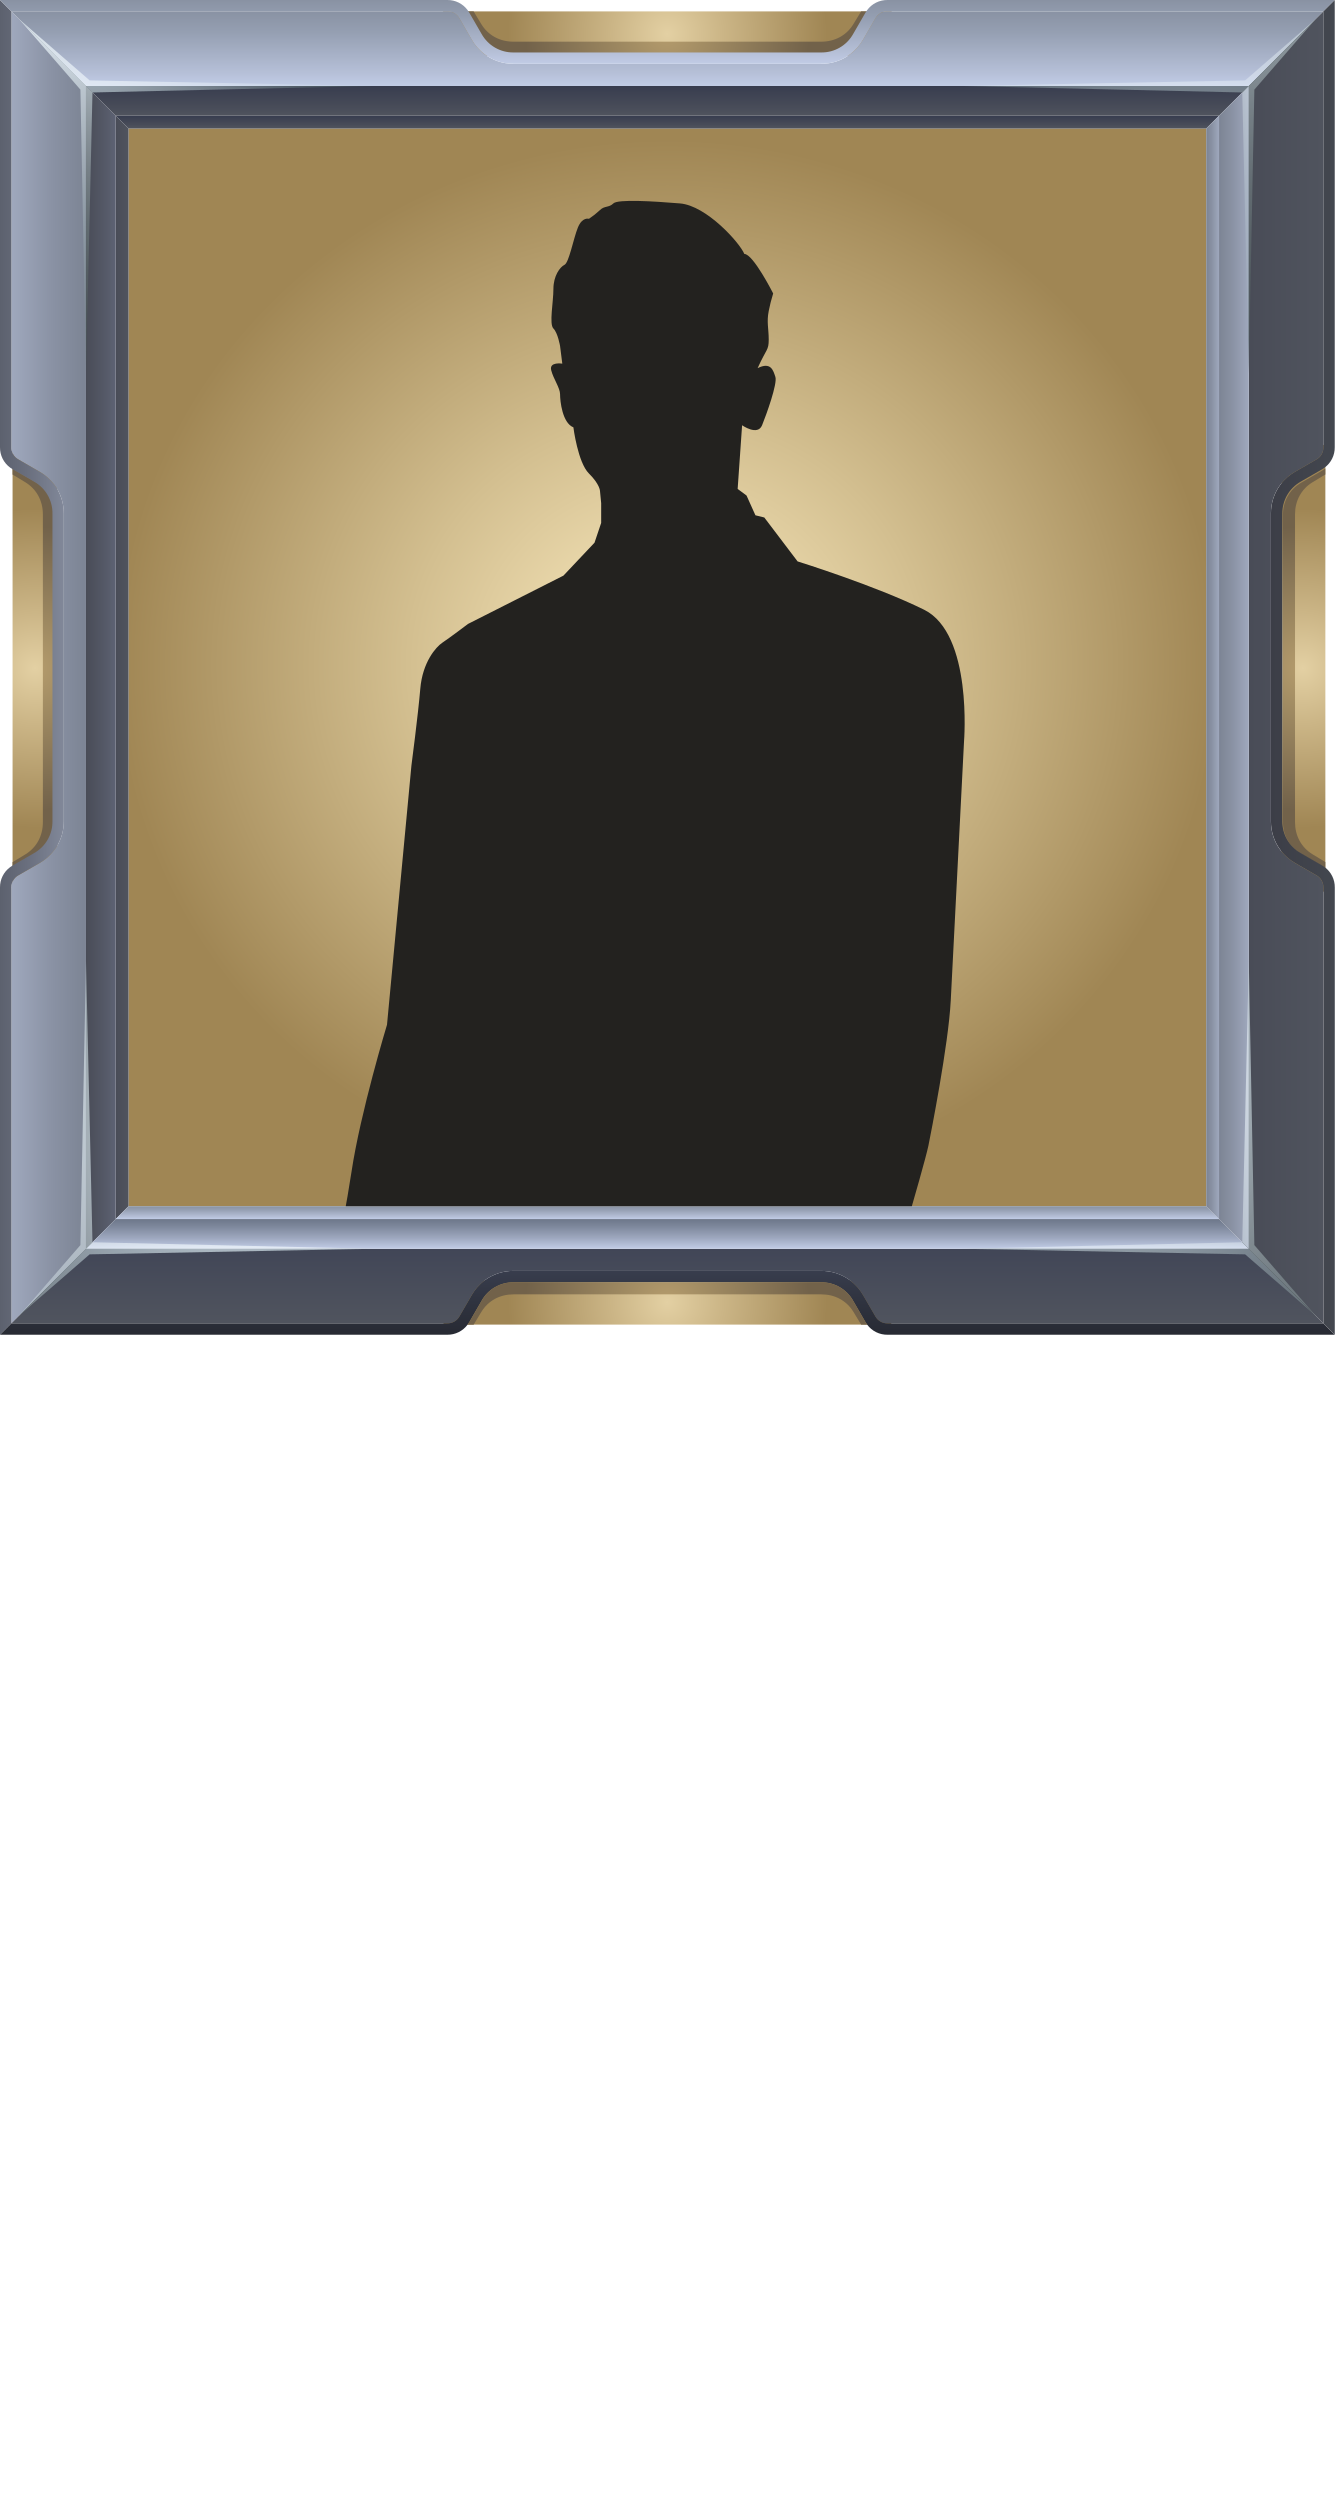
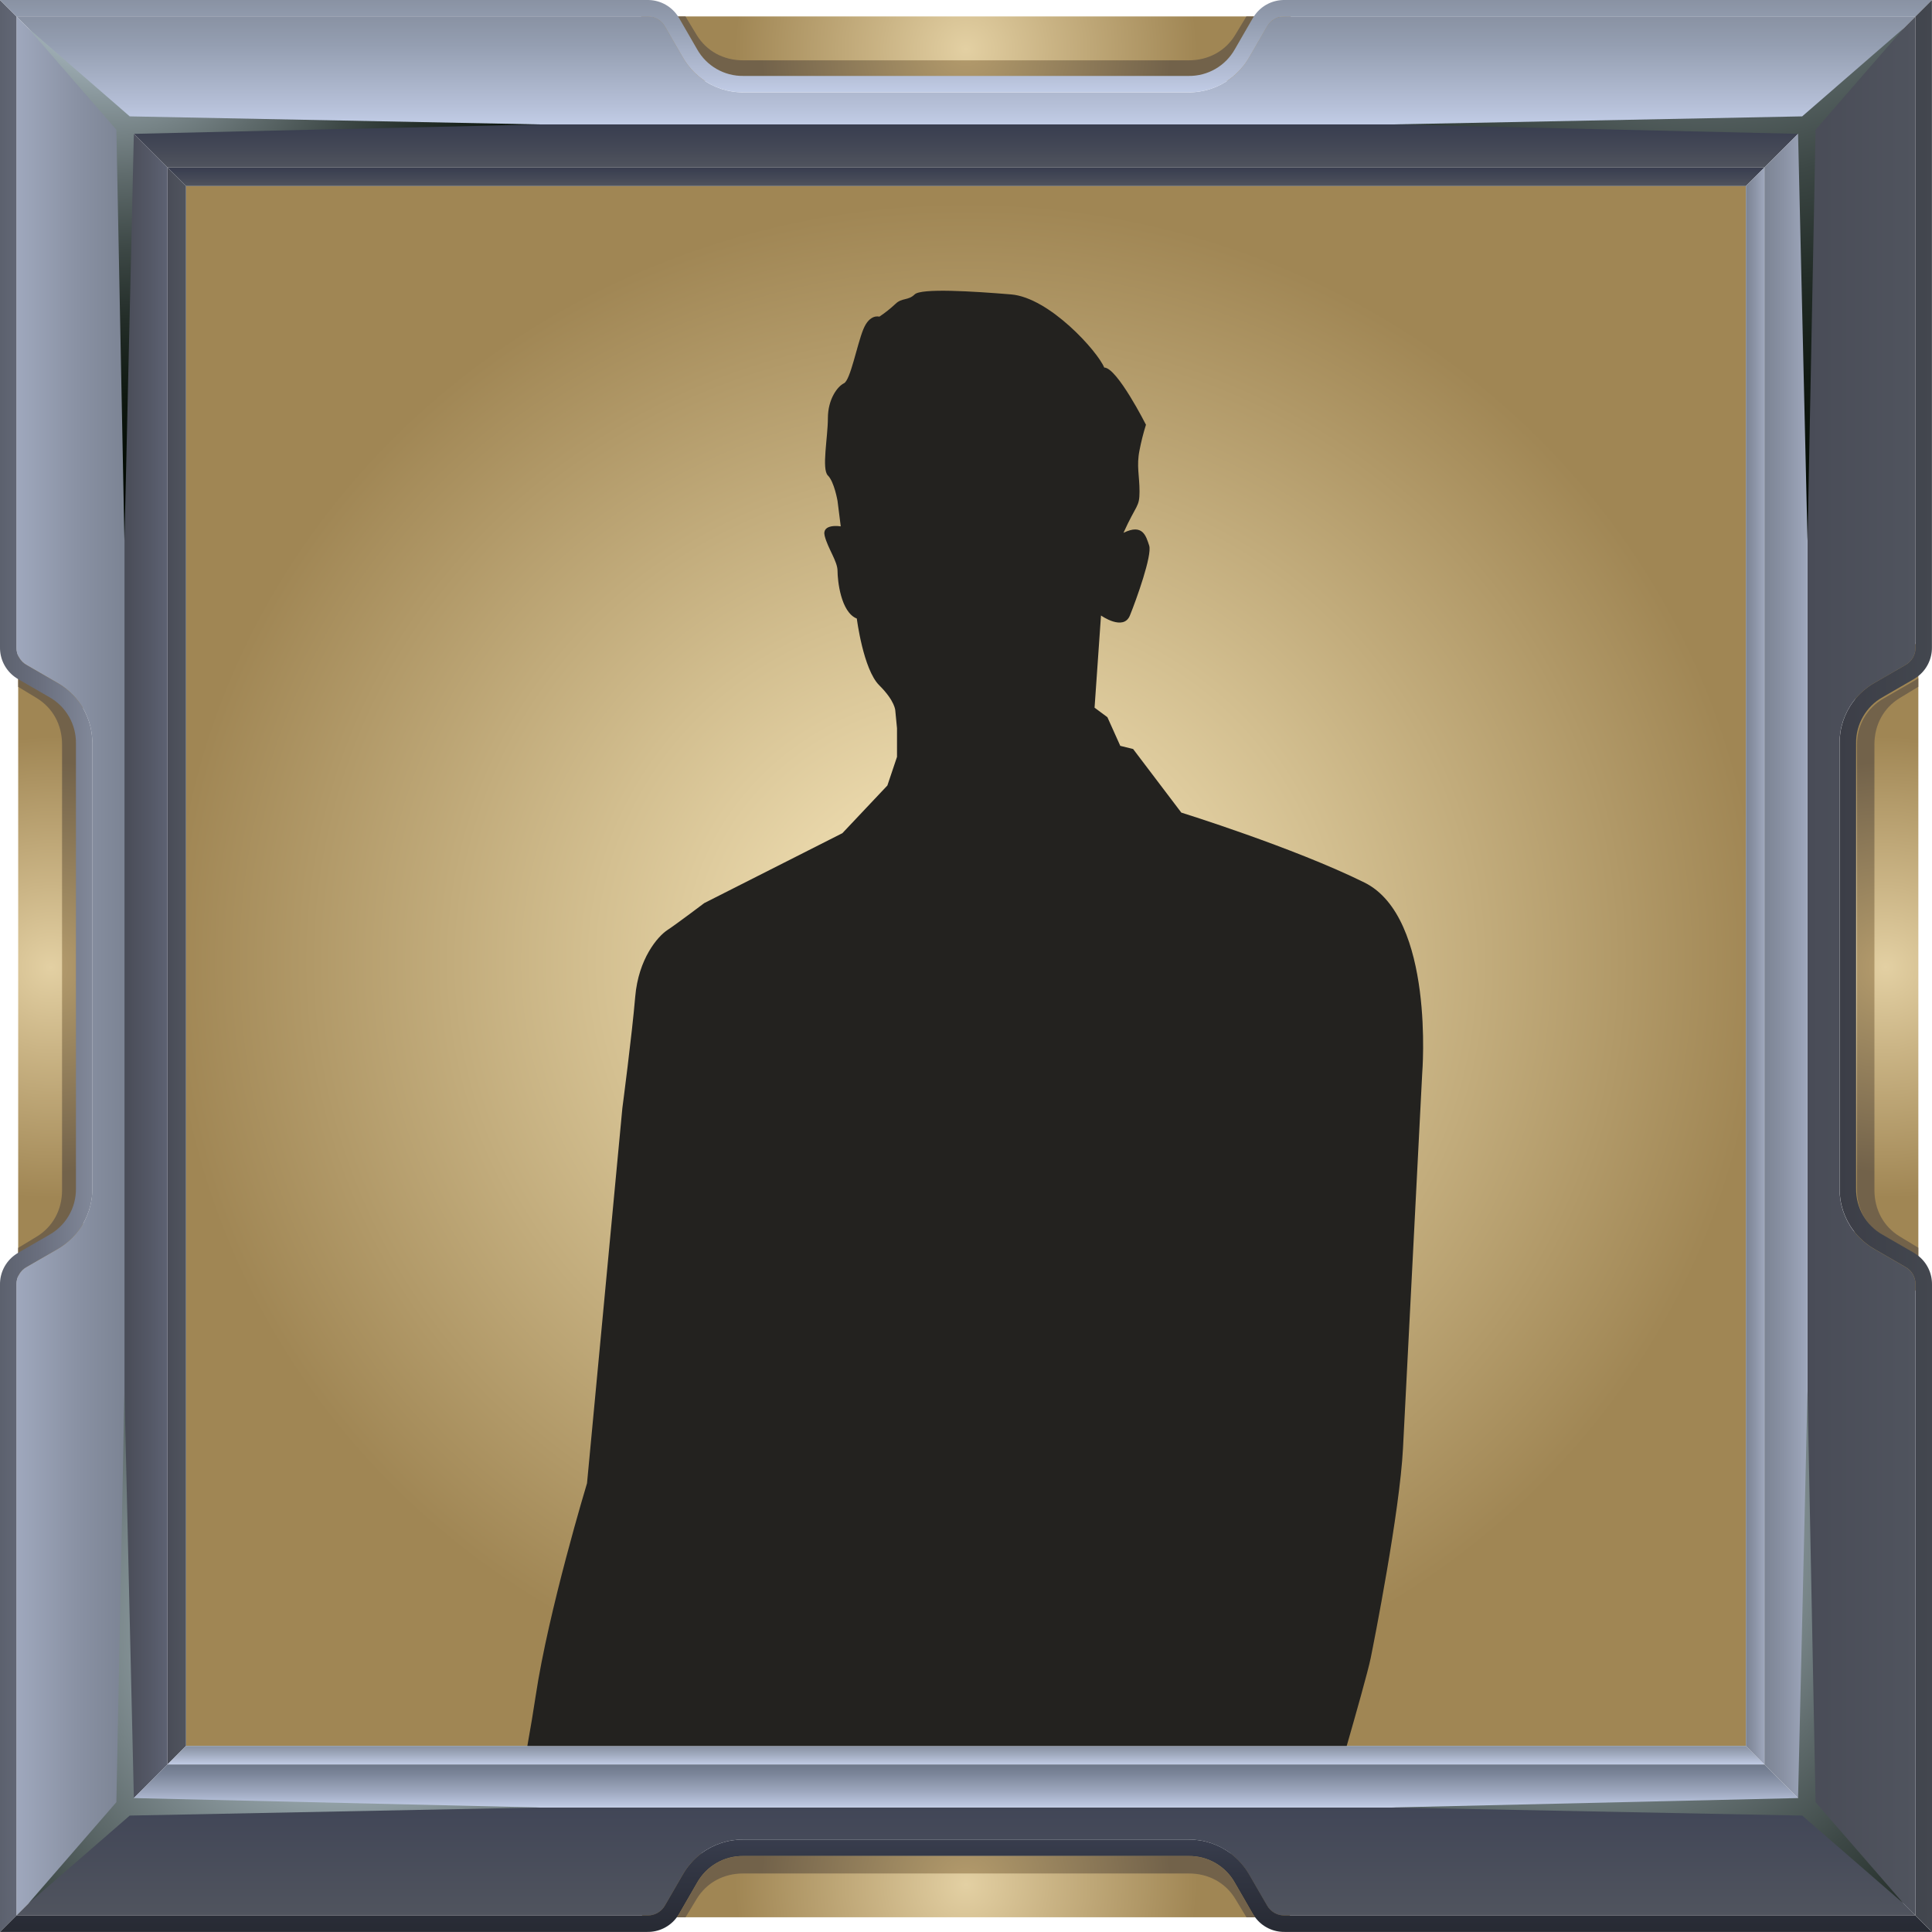
- <svg xmlns="http://www.w3.org/2000/svg" xmlns:xlink="http://www.w3.org/1999/xlink" viewBox="0 0 1033.26 1935.32">
+ <svg xmlns="http://www.w3.org/2000/svg" xmlns:xlink="http://www.w3.org/1999/xlink" id="_Слой_2" data-name="Слой 2" viewBox="0 0 1033.3 1033.26">
  <defs>
-     <style>.cls-1{fill:none;}.cls-2{isolation:isolate;}.cls-10,.cls-11,.cls-12,.cls-13,.cls-14,.cls-15,.cls-16,.cls-17,.cls-18,.cls-19,.cls-20,.cls-21,.cls-22,.cls-23,.cls-24,.cls-25,.cls-26,.cls-27,.cls-28,.cls-29,.cls-3,.cls-30,.cls-31,.cls-4,.cls-5,.cls-6,.cls-7,.cls-8{fill-rule:evenodd;}.cls-3{fill:url(#Безымянный_градиент_95);}.cls-4{fill:url(#Безымянный_градиент_102);}.cls-5{fill:url(#Безымянный_градиент_95-2);}.cls-6{fill:url(#Безымянный_градиент_102-2);}.cls-7{fill:url(#Безымянный_градиент_95-3);}.cls-8{fill:url(#Безымянный_градиент_102-3);}.cls-9{fill:url(#Безымянный_градиент_93);}.cls-10{fill:url(#linear-gradient);}.cls-11{fill:url(#linear-gradient-2);}.cls-12{fill:url(#linear-gradient-3);}.cls-13{fill:url(#linear-gradient-4);}.cls-14{fill:url(#Безымянный_градиент_95-4);}.cls-15{fill:url(#linear-gradient-5);}.cls-16{fill:url(#linear-gradient-6);}.cls-17{fill:url(#linear-gradient-7);}.cls-18{fill:url(#linear-gradient-8);}.cls-19{fill:url(#linear-gradient-9);}.cls-20{fill:url(#linear-gradient-10);}.cls-21{fill:url(#linear-gradient-11);}.cls-22{fill:url(#linear-gradient-12);}.cls-23{fill:url(#linear-gradient-13);}.cls-24{fill:url(#linear-gradient-14);}.cls-25{fill:url(#linear-gradient-15);}.cls-26{fill:url(#linear-gradient-16);}.cls-27,.cls-28,.cls-29,.cls-30{mix-blend-mode:screen;}.cls-27{fill:url(#New_Gradient_Swatch_3);}.cls-28{fill:url(#New_Gradient_Swatch_3-2);}.cls-29{fill:url(#New_Gradient_Swatch_3-3);}.cls-30{fill:url(#New_Gradient_Swatch_3-4);}.cls-31{fill:url(#Безымянный_градиент_102-4);}.cls-32{clip-path:url(#clip-path);}.cls-33{fill:#23221f;}</style>
-     <radialGradient id="Безымянный_градиент_95" cx="-1801.59" cy="3058.69" r="123.5" gradientTransform="translate(2318.22 -3032.48)" gradientUnits="userSpaceOnUse">
+     <style>
+       .cls-1 {
+         fill: url(#_Безымянный_градиент_35-4);
+       }
+ 
+       .cls-1, .cls-2, .cls-3, .cls-4, .cls-5, .cls-6, .cls-7, .cls-8, .cls-9, .cls-10, .cls-11, .cls-12, .cls-13, .cls-14, .cls-15, .cls-16, .cls-17, .cls-18, .cls-19, .cls-20, .cls-21, .cls-22, .cls-23, .cls-24, .cls-25, .cls-26, .cls-27, .cls-28, .cls-29, .cls-30 {
+         stroke-width: 0px;
+       }
+ 
+       .cls-1, .cls-2, .cls-3, .cls-4, .cls-5, .cls-6, .cls-7, .cls-8, .cls-9, .cls-10, .cls-11, .cls-12, .cls-13, .cls-14, .cls-15, .cls-16, .cls-17, .cls-18, .cls-20, .cls-21, .cls-22, .cls-23, .cls-24, .cls-25, .cls-26, .cls-27, .cls-29, .cls-30 {
+         fill-rule: evenodd;
+       }
+ 
+       .cls-2 {
+         fill: url(#_Безымянный_градиент_3);
+       }
+ 
+       .cls-3 {
+         fill: url(#_Безымянный_градиент_10-2);
+       }
+ 
+       .cls-4 {
+         fill: url(#_Безымянный_градиент_22);
+       }
+ 
+       .cls-5 {
+         fill: url(#_Безымянный_градиент_34);
+       }
+ 
+       .cls-6 {
+         fill: url(#_Безымянный_градиент_11-3);
+       }
+ 
+       .cls-7 {
+         fill: url(#_Безымянный_градиент_34-3);
+       }
+ 
+       .cls-8 {
+         fill: url(#_Безымянный_градиент_11-2);
+       }
+ 
+       .cls-9 {
+         fill: url(#_Безымянный_градиент_20);
+       }
+ 
+       .cls-10 {
+         fill: url(#_Безымянный_градиент_35-3);
+       }
+ 
+       .cls-11 {
+         fill: url(#_Безымянный_градиент_13);
+       }
+ 
+       .cls-12 {
+         fill: url(#_Безымянный_градиент_6);
+       }
+ 
+       .cls-13 {
+         fill: url(#_Безымянный_градиент_22-3);
+       }
+ 
+       .cls-14 {
+         fill: url(#_Безымянный_градиент_22-2);
+       }
+ 
+       .cls-15 {
+         fill: url(#_Безымянный_градиент_18);
+       }
+ 
+       .cls-16 {
+         fill: url(#_Безымянный_градиент_16);
+       }
+ 
+       .cls-17 {
+         fill: url(#_Безымянный_градиент_34-2);
+       }
+ 
+       .cls-18 {
+         fill: url(#_Безымянный_градиент_19);
+       }
+ 
+       .cls-19 {
+         fill: #23221f;
+       }
+ 
+       .cls-20 {
+         fill: url(#_Безымянный_градиент_5);
+       }
+ 
+       .cls-21 {
+         fill: url(#_Безымянный_градиент_18-2);
+       }
+ 
+       .cls-22 {
+         fill: url(#_Безымянный_градиент_19-2);
+       }
+ 
+       .cls-23 {
+         fill: url(#_Безымянный_градиент_11);
+       }
+ 
+       .cls-24 {
+         fill: url(#_Безымянный_градиент_10);
+       }
+ 
+       .cls-25 {
+         fill: url(#_Безымянный_градиент_34-4);
+       }
+ 
+       .cls-26 {
+         fill: url(#_Безымянный_градиент_35);
+       }
+ 
+       .cls-27 {
+         fill: url(#_Безымянный_градиент_22-4);
+       }
+ 
+       .cls-28 {
+         fill: url(#_Безымянный_градиент_36);
+       }
+ 
+       .cls-29 {
+         fill: url(#_Безымянный_градиент_15);
+       }
+ 
+       .cls-30 {
+         fill: url(#_Безымянный_градиент_35-2);
+       }
+     </style>
+     <radialGradient id="_Безымянный_градиент_35" data-name="Безымянный градиент 35" cx="-1801.59" cy="-1105" fx="-1801.59" fy="-1105" r="123.5" gradientTransform="translate(2318.22 -1078.79) scale(1 -1)" gradientUnits="userSpaceOnUse">
      <stop offset="0" stop-color="#e3d0a3" />
-       <stop offset="0.35" stop-color="#cbb586" />
+       <stop offset=".35" stop-color="#cbb586" />
      <stop offset="1" stop-color="#a08654" />
    </radialGradient>
-     <radialGradient id="Безымянный_градиент_102" cx="516.63" cy="-238.17" r="109.96" gradientTransform="translate(1033.26 -212.99) rotate(180)" gradientUnits="userSpaceOnUse">
+     <radialGradient id="_Безымянный_градиент_34" data-name="Безымянный градиент 34" cx="-13020.17" cy="3238.17" fx="-13020.17" fy="3238.17" r="109.94" gradientTransform="translate(-12503.55 -3212.99) rotate(-180) scale(1 -1)" gradientUnits="userSpaceOnUse">
      <stop offset="0" stop-color="#b59c6d" />
-       <stop offset="0.24" stop-color="#a48e64" />
+       <stop offset=".24" stop-color="#a48e64" />
      <stop offset="1" stop-color="#72624a" />
    </radialGradient>
-     <radialGradient id="Безымянный_градиент_95-2" cx="-1189.59" cy="2339.32" r="123.5" gradientTransform="translate(-2312.18 -672.25) rotate(-90)" xlink:href="#Безымянный_градиент_95" />
-     <radialGradient id="Безымянный_градиент_102-2" cx="-95.37" cy="481.19" r="109.96" gradientTransform="translate(507.31 612.71) rotate(90)" xlink:href="#Безымянный_градиент_102" />
-     <radialGradient id="Безымянный_градиент_95-3" cx="-1189.59" cy="3690.35" r="123.5" gradientTransform="translate(4698.9 1706.93) rotate(90)" xlink:href="#Безымянный_градиент_95" />
-     <radialGradient id="Безымянный_градиент_102-3" cx="-95.37" cy="-869.83" r="109.96" gradientTransform="translate(1879.42 421.97) rotate(-90)" xlink:href="#Безымянный_градиент_102" />
-     <radialGradient id="Безымянный_градиент_93" cx="832" cy="623.67" r="484.42" gradientTransform="translate(-215.61 -9.31) scale(0.88 0.84)" gradientUnits="userSpaceOnUse">
+     <radialGradient id="_Безымянный_градиент_35-2" data-name="Безымянный градиент 35" cx="-8481.15" cy="-6630.88" fx="-8481.15" fy="-6630.88" r="123.5" gradientTransform="translate(-6603.74 -7963.81) rotate(-90) scale(1 -1)" xlink:href="#_Безымянный_градиент_35" />
+     <radialGradient id="_Безымянный_градиент_34-2" data-name="Безымянный градиент 34" cx="-6340.58" cy="8764.05" fx="-6340.58" fy="8764.05" r="109.95" gradientTransform="translate(-8737.94 6857.96) rotate(90) scale(1 -1)" xlink:href="#_Безымянный_градиент_34" />
+     <radialGradient id="_Безымянный_градиент_35-3" data-name="Безымянный градиент 35" cx="-7434.84" cy="5554.9" fx="-7434.84" fy="5554.9" r="123.51" gradientTransform="translate(-4546.35 7952.18) rotate(90) scale(1 -1)" xlink:href="#_Безымянный_градиент_35" />
+     <radialGradient id="_Безымянный_градиент_34-3" data-name="Безымянный градиент 34" cx="-7386.94" cy="-3421.72" fx="-7386.94" fy="-3421.72" r="109.97" gradientTransform="translate(-2412.14 -6869.59) rotate(-90) scale(1 -1)" xlink:href="#_Безымянный_градиент_34" />
+     <radialGradient id="_Безымянный_градиент_36" data-name="Безымянный градиент 36" cx="1755.06" cy="1230.37" fx="1755.06" fy="1230.37" r="484.19" gradientTransform="translate(-1027.82 1548.09) scale(.88 -.84)" gradientUnits="userSpaceOnUse">
      <stop offset="0" stop-color="#feeec3" />
-       <stop offset="0.47" stop-color="#d3bf90" />
+       <stop offset=".47" stop-color="#d3bf90" />
      <stop offset="1" stop-color="#a08654" />
    </radialGradient>
-     <linearGradient id="linear-gradient" x1="8.8" y1="516.63" x2="66.56" y2="516.63" gradientUnits="userSpaceOnUse">
+     <linearGradient id="_Безымянный_градиент_3" data-name="Безымянный градиент 3" x1="8.8" y1="1437.06" x2="66.55" y2="1437.06" gradientTransform="translate(0 1953.69) scale(1 -1)" gradientUnits="userSpaceOnUse">
      <stop offset="0" stop-color="#9fa8bd" />
-       <stop offset="0.57" stop-color="#8991a3" />
+       <stop offset=".57" stop-color="#8991a3" />
      <stop offset="1" stop-color="#7c8494" />
    </linearGradient>
-     <linearGradient id="linear-gradient-2" x1="89.58" y1="516.63" x2="99.49" y2="516.63" gradientUnits="userSpaceOnUse">
+     <linearGradient id="_Безымянный_градиент_18" data-name="Безымянный градиент 18" x1="89.58" y1="1437.06" x2="99.49" y2="1437.06" gradientTransform="translate(0 1953.69) scale(1 -1)" gradientUnits="userSpaceOnUse">
      <stop offset="0" stop-color="#494c57" />
      <stop offset="1" stop-color="#50545e" />
    </linearGradient>
-     <linearGradient id="linear-gradient-3" y1="516.63" x2="49.41" y2="516.63" gradientUnits="userSpaceOnUse">
+     <linearGradient id="_Безымянный_градиент_5" data-name="Безымянный градиент 5" x1="0" y1="1437.06" x2="49.41" y2="1437.06" gradientTransform="translate(0 1953.69) scale(1 -1)" gradientUnits="userSpaceOnUse">
      <stop offset="0" stop-color="#5c616e" />
-       <stop offset="0.41" stop-color="#696e7d" />
+       <stop offset=".41" stop-color="#696e7d" />
      <stop offset="1" stop-color="#818899" />
    </linearGradient>
-     <linearGradient id="linear-gradient-4" x1="66.56" y1="516.63" x2="89.58" y2="516.63" gradientUnits="userSpaceOnUse">
+     <linearGradient id="_Безымянный_градиент_6" data-name="Безымянный градиент 6" x1="66.56" y1="1437.06" x2="89.58" y2="1437.06" gradientTransform="translate(0 1953.69) scale(1 -1)" gradientUnits="userSpaceOnUse">
      <stop offset="0" stop-color="#494c57" />
-       <stop offset="0.59" stop-color="#545866" />
+       <stop offset=".59" stop-color="#545866" />
      <stop offset="1" stop-color="#5d6273" />
    </linearGradient>
-     <radialGradient id="Безымянный_градиент_95-4" cx="-1801.59" cy="1811.48" r="123.5" gradientTransform="translate(-1284.96 2819.49) rotate(180)" xlink:href="#Безымянный_градиент_95" />
-     <linearGradient id="linear-gradient-5" x1="516.63" y1="66.55" x2="516.63" y2="8.8" gradientUnits="userSpaceOnUse">
+     <radialGradient id="_Безымянный_градиент_35-4" data-name="Безымянный градиент 35" cx="-15338.4" cy="1188.52" fx="-15338.4" fy="1188.52" r="123.5" gradientTransform="translate(-14821.77 -180.51) rotate(-180) scale(1 -1)" xlink:href="#_Безымянный_градиент_35" />
+     <linearGradient id="_Безымянный_градиент_11" data-name="Безымянный градиент 11" x1="516.63" y1="1887.14" x2="516.63" y2="1944.93" gradientTransform="translate(0 1953.69) scale(1 -1)" gradientUnits="userSpaceOnUse">
      <stop offset="0" stop-color="#c1cce6" />
-       <stop offset="0.17" stop-color="#b6c0d8" />
-       <stop offset="0.72" stop-color="#959fb2" />
+       <stop offset=".17" stop-color="#b6c0d8" />
+       <stop offset=".72" stop-color="#959fb2" />
      <stop offset="1" stop-color="#8992a3" />
    </linearGradient>
-     <linearGradient id="linear-gradient-6" x1="516.63" y1="99.49" x2="516.63" y2="89.57" gradientUnits="userSpaceOnUse">
+     <linearGradient id="_Безымянный_градиент_10" data-name="Безымянный градиент 10" x1="516.64" y1="1854.2" x2="516.64" y2="1864.12" gradientTransform="translate(0 1953.69) scale(1 -1)" gradientUnits="userSpaceOnUse">
      <stop offset="0" stop-color="#50545e" />
-       <stop offset="0.33" stop-color="#474b58" />
+       <stop offset=".33" stop-color="#474b58" />
      <stop offset="1" stop-color="#383d4f" />
    </linearGradient>
-     <linearGradient id="linear-gradient-7" x1="516.63" y1="49.41" x2="516.63" y2="0" xlink:href="#linear-gradient-5" />
-     <linearGradient id="linear-gradient-8" x1="516.63" y1="89.57" x2="516.63" y2="66.55" xlink:href="#linear-gradient-6" />
-     <linearGradient id="linear-gradient-9" x1="516.63" y1="1024.46" x2="516.63" y2="966.71" gradientUnits="userSpaceOnUse">
+     <linearGradient id="_Безымянный_градиент_11-2" data-name="Безымянный градиент 11" x1="516.63" y1="1904.32" x2="516.63" y2="1953.69" xlink:href="#_Безымянный_градиент_11" />
+     <linearGradient id="_Безымянный_градиент_10-2" data-name="Безымянный градиент 10" x1="516.64" y1="1864.12" x2="516.64" y2="1887.14" xlink:href="#_Безымянный_градиент_10" />
+     <linearGradient id="_Безымянный_градиент_13" data-name="Безымянный градиент 13" x1="516.63" y1="929.23" x2="516.63" y2="986.98" gradientTransform="translate(0 1953.69) scale(1 -1)" gradientUnits="userSpaceOnUse">
      <stop offset="0" stop-color="#50545e" />
-       <stop offset="0.01" stop-color="#50545e" />
+       <stop offset="0" stop-color="#50545e" />
      <stop offset="1" stop-color="#414657" />
    </linearGradient>
-     <linearGradient id="linear-gradient-10" x1="516.63" y1="943.69" x2="516.63" y2="933.77" xlink:href="#linear-gradient-5" />
-     <linearGradient id="linear-gradient-11" x1="516.63" y1="1033.26" x2="516.63" y2="983.85" gradientUnits="userSpaceOnUse">
+     <linearGradient id="_Безымянный_градиент_11-3" data-name="Безымянный градиент 11" x1="516.64" y1="1010" x2="516.64" y2="1019.92" xlink:href="#_Безымянный_градиент_11" />
+     <linearGradient id="_Безымянный_градиент_15" data-name="Безымянный градиент 15" x1="516.63" y1="920.43" x2="516.63" y2="969.84" gradientTransform="translate(0 1953.69) scale(1 -1)" gradientUnits="userSpaceOnUse">
      <stop offset="0" stop-color="#272a33" />
-       <stop offset="0.62" stop-color="#313542" />
+       <stop offset=".62" stop-color="#313542" />
      <stop offset="1" stop-color="#383d4d" />
    </linearGradient>
-     <linearGradient id="linear-gradient-12" x1="516.63" y1="966.71" x2="516.63" y2="943.69" gradientUnits="userSpaceOnUse">
+     <linearGradient id="_Безымянный_градиент_16" data-name="Безымянный градиент 16" x1="516.64" y1="986.98" x2="516.64" y2="1010" gradientTransform="translate(0 1953.69) scale(1 -1)" gradientUnits="userSpaceOnUse">
      <stop offset="0" stop-color="#c1cce6" />
-       <stop offset="0.36" stop-color="#9ea8bf" />
-       <stop offset="0.78" stop-color="#7b8599" />
+       <stop offset=".36" stop-color="#9ea8bf" />
+       <stop offset=".78" stop-color="#7b8599" />
      <stop offset="1" stop-color="#6d778a" />
    </linearGradient>
-     <linearGradient id="linear-gradient-13" x1="966.72" y1="516.63" x2="1024.46" y2="516.63" xlink:href="#linear-gradient-2" />
-     <linearGradient id="linear-gradient-14" x1="933.77" y1="516.63" x2="943.69" y2="516.63" gradientUnits="userSpaceOnUse">
+     <linearGradient id="_Безымянный_градиент_18-2" data-name="Безымянный градиент 18" x1="966.72" y1="1437.04" x2="1024.47" y2="1437.04" xlink:href="#_Безымянный_градиент_18" />
+     <linearGradient id="_Безымянный_градиент_19" data-name="Безымянный градиент 19" x1="933.77" y1="1437.06" x2="943.69" y2="1437.06" gradientTransform="translate(0 1953.69) scale(1 -1)" gradientUnits="userSpaceOnUse">
      <stop offset="0" stop-color="#7c8494" />
-       <stop offset="0.43" stop-color="#8991a3" />
+       <stop offset=".43" stop-color="#8991a3" />
      <stop offset="1" stop-color="#9fa8bd" />
    </linearGradient>
-     <linearGradient id="linear-gradient-15" x1="983.85" y1="516.63" x2="1033.26" y2="516.63" gradientUnits="userSpaceOnUse">
+     <linearGradient id="_Безымянный_градиент_20" data-name="Безымянный градиент 20" x1="983.89" y1="1437.06" x2="1033.3" y2="1437.06" gradientTransform="translate(0 1953.69) scale(1 -1)" gradientUnits="userSpaceOnUse">
      <stop offset="0" stop-color="#3c3e47" />
      <stop offset="1" stop-color="#43474f" />
    </linearGradient>
-     <linearGradient id="linear-gradient-16" x1="943.69" y1="516.63" x2="966.72" y2="516.63" xlink:href="#linear-gradient-14" />
-     <radialGradient id="New_Gradient_Swatch_3" cx="58.08" cy="-18.52" r="302.6" gradientUnits="userSpaceOnUse">
+     <linearGradient id="_Безымянный_градиент_19-2" data-name="Безымянный градиент 19" x1="943.69" y1="1437.06" x2="966.72" y2="1437.06" xlink:href="#_Безымянный_градиент_19" />
+     <radialGradient id="_Безымянный_градиент_22" data-name="Безымянный градиент 22" cx="58.08" cy="1972.21" fx="58.08" fy="1972.21" r="302.6" gradientTransform="translate(0 1953.69) scale(1 -1)" gradientUnits="userSpaceOnUse">
      <stop offset="0" stop-color="#e0f2ff" />
-       <stop offset="0.09" stop-color="#bacbd4" />
-       <stop offset="0.23" stop-color="#8a989d" />
-       <stop offset="0.37" stop-color="#606c6d" />
-       <stop offset="0.5" stop-color="#3d4846" />
-       <stop offset="0.63" stop-color="#222c27" />
-       <stop offset="0.76" stop-color="#0f1811" />
-       <stop offset="0.89" stop-color="#040c04" />
+       <stop offset=".09" stop-color="#bacbd4" />
+       <stop offset=".23" stop-color="#8a989d" />
+       <stop offset=".37" stop-color="#606c6d" />
+       <stop offset=".5" stop-color="#3d4846" />
+       <stop offset=".63" stop-color="#222c27" />
+       <stop offset=".76" stop-color="#0f1811" />
+       <stop offset=".89" stop-color="#040c04" />
      <stop offset="1" stop-color="#000800" />
    </radialGradient>
-     <radialGradient id="New_Gradient_Swatch_3-2" cx="913.33" cy="-125.16" r="439.76" xlink:href="#New_Gradient_Swatch_3" />
-     <radialGradient id="New_Gradient_Swatch_3-3" cx="181.79" cy="873.68" r="429.92" xlink:href="#New_Gradient_Swatch_3" />
-     <radialGradient id="New_Gradient_Swatch_3-4" cx="847.21" cy="820.36" r="426.2" xlink:href="#New_Gradient_Swatch_3" />
-     <radialGradient id="Безымянный_градиент_102-4" cx="516.63" cy="1009.04" r="109.96" gradientTransform="matrix(1, 0, 0, 1, 0, 0)" xlink:href="#Безымянный_градиент_102" />
-     <clipPath id="clip-path">
-       <rect class="cls-1" x="99.49" y="99.49" width="834.28" height="834.28" />
-     </clipPath>
+     <radialGradient id="_Безымянный_градиент_22-2" data-name="Безымянный градиент 22" cx="913.33" cy="2078.85" fx="913.33" fy="2078.85" r="439.76" xlink:href="#_Безымянный_градиент_22" />
+     <radialGradient id="_Безымянный_градиент_22-3" data-name="Безымянный градиент 22" cx="181.79" cy="1080.01" fx="181.79" fy="1080.01" r="429.92" xlink:href="#_Безымянный_градиент_22" />
+     <radialGradient id="_Безымянный_градиент_22-4" data-name="Безымянный градиент 22" cx="847.21" cy="1133.33" fx="847.21" fy="1133.33" r="426.2" xlink:href="#_Безымянный_градиент_22" />
+     <radialGradient id="_Безымянный_градиент_34-4" data-name="Безымянный градиент 34" cx="516.64" cy="944.65" fx="516.64" fy="944.65" r="109.95" gradientTransform="translate(0 1953.69) scale(1 -1)" xlink:href="#_Безымянный_градиент_34" />
  </defs>
-   <g class="cls-2">
-     <g id="Слой_2" data-name="Слой 2">
-       <g id="Layer_1" data-name="Layer 1">
-         <path class="cls-3" d="M690.42,8.8H342.84l10.74,18.6a31.68,31.68,0,0,0,28.09,16.22H651.6A31.67,31.67,0,0,0,679.68,27.4L690.42,8.8Z" />
-         <path class="cls-4" d="M397.46,32.26H635.81c10.52,0,19.54-4.93,24.8-13.55l6-9.91h4.62a22.85,22.85,0,0,0-1.35,2.06l-9.47,16.4a27.93,27.93,0,0,1-24.77,14.3H397.59a27.93,27.93,0,0,1-24.78-14.3l-9.47-16.4A20.88,20.88,0,0,0,362,8.8h4.62l6,9.91c5.26,8.62,14.29,13.55,24.81,13.55Z" />
-         <path class="cls-5" d="M9.73,343.55V691.13l18.6-10.73a31.71,31.71,0,0,0,16.22-28.1V382.38a31.69,31.69,0,0,0-16.22-28.09L9.73,343.55Z" />
-         <path class="cls-6" d="M33.19,636.52V398.17c0-10.52-4.93-19.55-13.55-24.81l-9.91-6v-4.61a20.8,20.8,0,0,0,2.06,1.34l16.4,9.48a27.91,27.91,0,0,1,14.3,24.77V636.39a27.93,27.93,0,0,1-14.3,24.77l-16.4,9.47A22.85,22.85,0,0,0,9.73,672v-4.61l9.91-6c8.62-5.26,13.55-14.29,13.55-24.81Z" />
-         <path class="cls-7" d="M1026,691.13V343.55l-18.59,10.74a31.67,31.67,0,0,0-16.22,28.09V652.31a31.67,31.67,0,0,0,16.22,28.09L1026,691.13Z" />
-         <path class="cls-8" d="M1002.51,398.17V636.52c0,10.52,4.93,19.55,13.55,24.8l9.9,6V672a21.36,21.36,0,0,0-2.05-1.35l-16.4-9.47a27.93,27.93,0,0,1-14.31-24.77V398.3a27.94,27.94,0,0,1,14.31-24.78l16.4-9.47a19.62,19.62,0,0,0,2.05-1.35v4.62l-9.9,6c-8.62,5.26-13.55,14.29-13.55,24.81Z" />
-         <rect class="cls-9" x="99.49" y="99.49" width="834.28" height="834.28" />
-         <path class="cls-10" d="M8.8,8.8V346.19a10.56,10.56,0,0,0,5.5,9.53l16.41,9.47A37.72,37.72,0,0,1,42,375.13a37,37,0,0,1,7.37,22.46V635.68A36.93,36.93,0,0,1,42,658.13a37.88,37.88,0,0,1-11.33,10L14.3,677.55a10.55,10.55,0,0,0-5.5,9.52v337.39l57.75-57.75V66.55L8.8,8.8Z" />
-         <polygon class="cls-11" points="99.49 516.63 99.49 99.49 89.58 89.57 89.58 516.63 89.58 943.7 99.49 933.77 99.49 516.63 99.49 516.63" />
-         <path class="cls-12" d="M8.8,343.39V8.8L0,0V346.19A19.3,19.3,0,0,0,7.85,362a21.45,21.45,0,0,0,2.06,1.34l16.4,9.47a28,28,0,0,1,14.3,24.78V635.68a27.94,27.94,0,0,1-14.3,24.77l-16.4,9.47a21.52,21.52,0,0,0-2.06,1.35A19.28,19.28,0,0,0,0,687.07v346.19l8.8-8.8V687.07a10.55,10.55,0,0,1,5.5-9.52l16.41-9.47a37.88,37.88,0,0,0,11.33-10,36.93,36.93,0,0,0,7.37-22.45V397.59A37,37,0,0,0,42,375.13a37.72,37.72,0,0,0-11.33-9.94L14.3,355.72a10.56,10.56,0,0,1-5.5-9.53v-2.8Z" />
-         <polygon class="cls-13" points="89.58 516.63 89.58 89.57 66.56 66.55 66.56 966.71 89.58 943.7 89.58 516.63 89.58 516.63" />
-         <path class="cls-14" d="M342.84,1025.42H690.42l-10.73-18.6a31.69,31.69,0,0,0-28.1-16.22H381.67a31.66,31.66,0,0,0-28.09,16.22l-10.74,18.6Z" />
-         <path class="cls-15" d="M1024.46,8.8H687.08a10.54,10.54,0,0,0-9.53,5.51l-9.47,16.4a37.88,37.88,0,0,1-10,11.33,36.84,36.84,0,0,1-22.45,7.37H397.59A36.89,36.89,0,0,1,375.13,42a37.72,37.72,0,0,1-9.94-11.33l-9.47-16.4a10.54,10.54,0,0,0-9.53-5.51H8.8L66.55,66.55H966.72L1024.46,8.8Z" />
-         <polygon class="cls-16" points="516.64 99.49 933.77 99.49 943.69 89.57 516.64 89.57 89.58 89.57 99.49 99.49 516.64 99.49 516.64 99.49" />
-         <path class="cls-17" d="M689.87,8.8h334.59l8.8-8.8H687.08a19.28,19.28,0,0,0-15.81,7.85,22.68,22.68,0,0,0-1.35,2.05l-9.47,16.41a27.94,27.94,0,0,1-24.77,14.3H397.59a27.93,27.93,0,0,1-24.77-14.3L363.34,9.9A20.65,20.65,0,0,0,362,7.85,19.28,19.28,0,0,0,346.19,0H0L8.8,8.8H346.19a10.54,10.54,0,0,1,9.53,5.51l9.47,16.4A37.72,37.72,0,0,0,375.13,42a36.89,36.89,0,0,0,22.46,7.37H635.68A36.84,36.84,0,0,0,658.13,42a37.88,37.88,0,0,0,10-11.33l9.47-16.4a10.54,10.54,0,0,1,9.53-5.51Z" />
-         <polygon class="cls-18" points="516.64 89.57 943.69 89.57 966.72 66.55 66.55 66.55 89.58 89.57 516.64 89.57 516.64 89.57" />
-         <path class="cls-19" d="M1024.46,1024.46H687.08a10.55,10.55,0,0,1-9.53-5.5l-9.47-16.4a37.92,37.92,0,0,0-10-11.34,36.91,36.91,0,0,0-22.45-7.37H397.59a37,37,0,0,0-22.46,7.37,37.76,37.76,0,0,0-9.94,11.34l-9.47,16.4a10.55,10.55,0,0,1-9.53,5.5H8.8l57.75-57.75H966.72l57.74,57.75Z" />
-         <polygon class="cls-20" points="516.64 933.77 933.77 933.77 943.69 943.69 516.64 943.69 89.58 943.69 99.49 933.77 516.64 933.77 516.64 933.77" />
-         <path class="cls-21" d="M689.87,1024.46h334.59l8.8,8.8H687.08a19.28,19.28,0,0,1-15.81-7.84,22.85,22.85,0,0,1-1.35-2.06l-9.47-16.4a27.93,27.93,0,0,0-24.77-14.3H397.59a27.91,27.91,0,0,0-24.77,14.3l-9.48,16.4a20.8,20.8,0,0,1-1.34,2.06,19.28,19.28,0,0,1-15.81,7.84H0l8.8-8.8H346.19a10.55,10.55,0,0,0,9.53-5.5l9.47-16.4a37.76,37.76,0,0,1,9.94-11.34,37,37,0,0,1,22.46-7.37H635.68a36.91,36.91,0,0,1,22.45,7.37,37.92,37.92,0,0,1,10,11.34l9.47,16.4a10.55,10.55,0,0,0,9.53,5.5Z" />
-         <polygon class="cls-22" points="516.64 943.69 943.69 943.69 966.72 966.71 66.55 966.71 89.58 943.69 516.64 943.69 516.64 943.69" />
-         <path class="cls-23" d="M1024.46,8.8V346.19a10.55,10.55,0,0,1-5.5,9.53l-16.4,9.47a37.76,37.76,0,0,0-11.34,9.94,37,37,0,0,0-7.37,22.46V635.68a36.93,36.93,0,0,0,7.37,22.45,37.92,37.92,0,0,0,11.34,10l16.4,9.47a10.53,10.53,0,0,1,5.5,9.52v337.39l-57.74-57.75V66.55L1024.46,8.8Z" />
-         <polygon class="cls-24" points="933.77 516.63 933.77 99.49 943.69 89.57 943.69 516.63 943.69 943.7 933.77 933.77 933.77 516.63 933.77 516.63" />
-         <path class="cls-25" d="M1024.46,343.39V8.8l8.8-8.8V346.19a19.29,19.29,0,0,1-7.84,15.81c-.66.48-1.34.92-2.05,1.34L1007,372.81a27.93,27.93,0,0,0-14.3,24.78V635.68a27.93,27.93,0,0,0,14.3,24.77l16.41,9.47c.71.42,1.39.87,2.05,1.35a19.27,19.27,0,0,1,7.84,15.8v346.19l-8.8-8.8V687.07a10.53,10.53,0,0,0-5.5-9.52l-16.4-9.47a37.92,37.92,0,0,1-11.34-10,36.93,36.93,0,0,1-7.37-22.45V397.59a37,37,0,0,1,7.37-22.46,37.76,37.76,0,0,1,11.34-9.94l16.4-9.47a10.55,10.55,0,0,0,5.5-9.53v-2.8Z" />
-         <polygon class="cls-26" points="943.69 516.63 943.69 89.57 966.72 66.55 966.72 966.71 943.69 943.7 943.69 516.63 943.69 516.63" />
-         <polygon class="cls-27" points="66.56 289.16 62.24 69.39 15.06 15.07 69.39 62.24 288.79 66.55 71.59 71.59 66.56 289.16 66.56 289.16" />
-         <polygon class="cls-28" points="966.72 289.16 971.03 69.39 1018.2 15.07 963.87 62.24 744.48 66.55 961.67 71.59 966.72 289.16 966.72 289.16" />
-         <polygon class="cls-29" points="66.56 744.1 62.24 963.87 15.07 1018.2 69.39 971.03 288.79 966.71 71.59 961.67 66.56 744.1 66.56 744.1" />
-         <polygon class="cls-30" points="966.72 744.1 971.03 963.87 1018.2 1018.2 963.87 971.03 744.48 966.71 961.67 961.67 966.72 744.1 966.72 744.1" />
-         <path class="cls-31" d="M635.81,1002H397.46c-10.52,0-19.55,4.93-24.81,13.55l-6,9.91H362a20.8,20.8,0,0,0,1.34-2.06l9.48-16.4a27.91,27.91,0,0,1,24.77-14.3H635.68a27.93,27.93,0,0,1,24.77,14.3l9.47,16.4a22.85,22.85,0,0,0,1.35,2.06h-4.61l-6-9.91c-5.26-8.62-14.28-13.55-24.8-13.55Z" />
-         <g class="cls-32">
-           <path class="cls-33" d="M465.38,389.5v15.31l-5.15,15.3-24.06,25.5L362.3,483s-14.6,11.05-19.76,14.45-15.46,15.3-17.18,35.7-6.87,59.51-6.87,59.51l-18.9,200.63s-20.62,68-27.49,113.91-25.77,134.32-25.77,134.32l10.31,13.6s-1.72,32.3-3.44,35.7-5.15,11.91-1.71,20.41,6.87,27.2,6.87,27.2,10.31,11.9,18.9,17,22.33,11.9,29.2,10.2,15.46,0,15.46-6.8c5.16-3.4,5.16-6.8,1.72-10.2,3.44-5.1,1.72-10.2-3.43-10.2a21,21,0,0,1-8.59-1.7l-12-10.2v-18.7s-3.44-13.61-1.72-18.71l5.16-15.3s8.59,1.7,12-1.7,5.16-10.2,5.16-10.2l1.71,1.7v8.5s6.88,1.7,8.6,3.4,3.43,6.8,3.43,6.8,3.44,96.92,12,144.52,20.61,79.91,22.33,93.51,15.46,73.11,25.77,98.62,65.29,180.22,68.72,192.12,27.49,102,34.37,103.72c-3.44,10.2-13.75,49.3-13.75,56.1s-10.31,40.81-10.31,40.81l-3.43,20.4s-15.47,25.5-20.62,28.9-27.49,3.4-30.92,8.51-10.31,6.8-10.31,17c-3.44,1.7-3.44,6.8-3.44,6.8h13.75a105.93,105.93,0,0,1-13.75,8.5c-6.87,3.4-15.46,13.6-17.18,23.8-5.15,0-5.15,5.1-5.15,5.1l15.46,1.7s73.87,5.1,99.65,1.7,32.64-20.4,42.95-18.7a58.71,58.71,0,0,0,18.89,0l20.62-6.8v-25.5s3.44-11.9,0-17c12,3.41,12,5.11,24,3.41s48.11-11.91,48.11-11.91,5.15-5.1,3.44-11.9-5.16-8.5-5.16-15.3,8.59-32.3-12-54.41c-1.71-13.6-13.74-42.5-13.74-42.5s-3.44-30.61-6.87-37.41-10.31-11.9-6.87-17,22.33-130.92,20.61-170-10.31-90.11-6.87-96.91-5.15-68-1.72-81.61,12-61.21,12-96.92-6.87-68-5.16-76.51,5.16-20.4,6.88-37.4,1.71-30.61,5.15-32.31,42.95-1.7,42.95-1.7l-8.59-52.7s6.87-32.31,10.31-40.81,13.74-37.4,17.18-49.3,13.74-47.61,15.46-56.11S734.26,808.61,736,774.6,746.28,574,746.28,574s6.87-83.31-30.92-102-97.93-37.4-97.93-37.4l-25.77-34-6.87-1.7-6.88-15.3-6.87-5.1,3.44-49.3s12,8.5,15.46,0,12-32.31,10.31-37.41-3.44-11.9-13.75-6.8c6.88-15.3,8.59-13.6,8.59-22.1s-1.71-13.6,0-22.11a123.73,123.73,0,0,1,3.44-13.6s-15.46-30.6-22.33-30.6c-3.44-8.5-29.21-37.41-49.83-39.11s-48.1-3.4-51.54,0-6.87,1.7-10.31,5.1a67.11,67.11,0,0,1-8.59,6.81s-5.15-1.71-8.59,6.8S440.47,203.33,437,205s-8.59,8.5-8.59,18.7-3.43,27.21,0,30.61,5.16,13.6,5.16,13.6l1.72,13.6s-10.31-1.7-8.59,5.1,6.87,13.6,6.87,18.7,1.72,22.11,10.31,25.51c0,0,3.43,27.2,12,35.7s8.59,13.6,8.59,13.6Z" />
-         </g>
-       </g>
-     </g>
+   <g id="_Слой_1-2" data-name="Слой 1">
+     <path class="cls-26" d="m690.42,8.8h-347.58l10.74,18.6c5.68,10.15,16.46,16.38,28.09,16.22h269.93c11.63.16,22.41-6.07,28.08-16.22l10.74-18.6Z" />
+     <path class="cls-5" d="m397.46,32.26h238.35c10.52,0,19.54-4.93,24.8-13.55l6-9.91h4.62c-.49.66-.94,1.35-1.35,2.06l-9.47,16.4c-5,8.95-14.51,14.44-24.77,14.3h-238.05c-10.26.15-19.77-5.34-24.78-14.3l-9.47-16.4c-.41-.71-.85-1.4-1.34-2.06h4.62l6,9.91c5.26,8.62,14.29,13.55,24.81,13.55h.03Z" />
+     <path class="cls-30" d="m9.73,343.55v347.58l18.6-10.73c10.15-5.68,16.38-16.47,16.22-28.1v-269.92c.16-11.63-6.07-22.41-16.22-28.09l-18.6-10.74Z" />
+     <path class="cls-17" d="m33.19,636.52v-238.35c0-10.52-4.93-19.55-13.55-24.81l-9.91-6v-4.61c.66.49,1.35.93,2.06,1.34l16.4,9.48c8.96,5,14.45,14.51,14.3,24.77v238.05c.14,10.26-5.35,19.77-14.3,24.77l-16.4,9.47c-.71.42-1.4.88-2.06,1.37v-4.61l9.91-6c8.62-5.26,13.55-14.29,13.55-24.81v-.06Z" />
+     <path class="cls-10" d="m1026,691.13v-347.58l-18.59,10.74c-10.16,5.67-16.38,16.46-16.22,28.09v269.93c-.16,11.63,6.06,22.42,16.22,28.09l18.59,10.73Z" />
+     <path class="cls-7" d="m1002.51,398.17v238.35c0,10.52,4.93,19.55,13.55,24.8l9.9,6v4.68c-.66-.49-1.34-.94-2.05-1.35l-16.4-9.47c-8.96-5-14.45-14.51-14.31-24.77v-238.11c-.14-10.26,5.35-19.77,14.31-24.78l16.4-9.47c.71-.41,1.4-.86,2.05-1.35v4.62l-9.9,6c-8.62,5.26-13.55,14.29-13.55,24.81v.04Z" />
+     <rect class="cls-28" x="99.49" y="99.49" width="834.28" height="834.28" />
+     <path class="cls-2" d="m8.8,8.8v337.39c-.1,3.96,2.03,7.63,5.5,9.53l16.41,9.47c4.39,2.52,8.23,5.9,11.29,9.94,4.85,6.48,7.44,14.37,7.37,22.46v238.09c.07,8.09-2.52,15.98-7.37,22.45-3.07,4.06-6.92,7.46-11.33,10l-16.37,9.42c-3.47,1.89-5.6,5.57-5.5,9.52v337.39l57.75-57.75V66.55L8.8,8.8Z" />
+     <polygon class="cls-15" points="99.49 516.63 99.49 99.49 89.58 89.57 89.58 516.63 89.58 943.7 99.49 933.77 99.49 516.63 99.49 516.63" />
+     <path class="cls-20" d="m8.8,343.39V8.8L0,0v346.19c-.09,6.23,2.84,12.12,7.85,15.81.66.49,1.35.93,2.06,1.34l16.4,9.47c8.95,5.02,14.43,14.52,14.3,24.78v238.09c.14,10.26-5.35,19.76-14.3,24.77l-16.4,9.47c-.71.41-1.4.86-2.06,1.35-5.01,3.69-7.94,9.57-7.85,15.8v346.19l8.8-8.8v-337.39c-.1-3.95,2.03-7.63,5.5-9.52l16.41-9.47c4.41-2.54,8.26-5.94,11.33-10,4.85-6.47,7.44-14.36,7.37-22.45v-238.04c.05-8.1-2.55-15.99-7.41-22.46-3.07-4.04-6.92-7.42-11.33-9.94l-16.37-9.47c-3.47-1.9-5.6-5.57-5.5-9.53v-2.8Z" />
+     <polygon class="cls-12" points="89.58 516.63 89.58 89.57 66.56 66.55 66.56 966.71 89.58 943.7 89.58 516.63 89.58 516.63" />
+     <path class="cls-1" d="m342.84,1025.42h347.58l-10.73-18.6c-5.68-10.16-16.47-16.38-28.1-16.22h-269.92c-11.63-.16-22.42,6.06-28.09,16.22l-10.74,18.6h0Z" />
+     <path class="cls-23" d="m1024.46,8.8h-337.38c-3.96-.1-7.64,2.03-9.53,5.51l-9.47,16.4c-2.54,4.41-5.94,8.26-10,11.33-6.47,4.85-14.36,7.44-22.45,7.37h-238.04c-8.1.06-15.99-2.54-22.46-7.41-4.04-3.07-7.42-6.92-9.94-11.33l-9.47-16.4c-1.89-3.48-5.57-5.61-9.53-5.51H8.8l57.75,57.79h900.17l57.74-57.75Z" />
+     <polygon class="cls-24" points="516.64 99.49 933.77 99.49 943.69 89.57 516.64 89.57 89.58 89.57 99.49 99.49 516.64 99.49 516.64 99.49" />
+     <path class="cls-8" d="m689.87,8.8h334.59L1033.26,0h-346.18c-6.23-.09-12.12,2.83-15.81,7.85-.49.66-.94,1.34-1.35,2.05l-9.47,16.41c-5.01,8.95-14.51,14.44-24.77,14.3h-238.09c-10.26.14-19.77-5.35-24.77-14.3l-9.48-16.41c-.41-.71-.85-1.39-1.34-2.05C358.31,2.83,352.42-.09,346.19,0H0l8.8,8.8h337.39c3.96-.1,7.64,2.03,9.53,5.51l9.47,16.4c2.52,4.39,5.9,8.23,9.94,11.29,6.48,4.85,14.37,7.44,22.46,7.37h238.09c8.09.07,15.98-2.52,22.45-7.37,4.06-3.07,7.46-6.92,10-11.33l9.47-16.4c1.89-3.48,5.57-5.61,9.53-5.51l2.74.04Z" />
+     <polygon class="cls-3" points="516.64 89.57 943.69 89.57 966.72 66.55 66.55 66.55 89.58 89.57 516.64 89.57 516.64 89.57" />
+     <path class="cls-11" d="m1024.46,1024.46h-337.38c-3.96.1-7.64-2.02-9.53-5.5l-9.47-16.4c-2.54-4.41-5.94-8.27-10-11.34-6.47-4.85-14.36-7.44-22.45-7.37h-238.04c-8.09-.07-15.98,2.52-22.46,7.37-4.04,3.07-7.42,6.93-9.94,11.34l-9.47,16.4c-1.89,3.48-5.57,5.6-9.53,5.5H8.8l57.75-57.75h900.17l57.74,57.75Z" />
+     <polygon class="cls-6" points="516.64 933.77 933.77 933.77 943.69 943.69 516.64 943.69 89.58 943.69 99.49 933.77 516.64 933.77 516.64 933.77" />
+     <path class="cls-29" d="m689.87,1024.46h334.59l8.8,8.8h-346.18c-6.23.09-12.12-2.83-15.81-7.84-.49-.66-.94-1.35-1.35-2.06l-9.47-16.4c-5-8.95-14.51-14.44-24.77-14.3h-238.09c-10.26-.15-19.77,5.34-24.77,14.3l-9.48,16.4c-.41.71-.85,1.4-1.34,2.06-3.69,5.01-9.58,7.93-15.81,7.84H0l8.8-8.8h337.39c3.96.1,7.64-2.02,9.53-5.5l9.47-16.4c2.52-4.41,5.9-8.27,9.94-11.34,6.48-4.85,14.37-7.44,22.46-7.37h238.09c8.09-.07,15.98,2.52,22.45,7.37,4.06,3.07,7.46,6.93,10,11.34l9.47,16.4c1.89,3.48,5.57,5.6,9.53,5.5h2.74Z" />
+     <polygon class="cls-16" points="516.64 943.69 943.69 943.69 966.72 966.71 66.55 966.71 89.58 943.69 516.64 943.69 516.64 943.69" />
+     <path class="cls-21" d="m1024.46,8.8v337.39c.1,3.96-2.02,7.64-5.5,9.53l-16.4,9.47c-4.41,2.52-8.27,5.9-11.34,9.94-4.85,6.48-7.44,14.37-7.37,22.46v238.09c-.07,8.09,2.52,15.98,7.37,22.45,3.07,4.06,6.93,7.46,11.34,10l16.4,9.47c3.48,1.89,5.6,5.57,5.5,9.52v337.39l-57.74-57.75V66.55l57.74-57.75Z" />
+     <polygon class="cls-18" points="933.77 516.63 933.77 99.49 943.69 89.57 943.69 516.63 943.69 943.7 933.77 933.77 933.77 516.63 933.77 516.63" />
+     <path class="cls-9" d="m1024.46,343.39V8.8L1033.26,0v346.19c.09,6.23-2.83,12.11-7.84,15.81-.66.48-1.34.92-2.05,1.34l-16.37,9.47c-8.96,5.01-14.45,14.52-14.3,24.78v238.09c-.14,10.26,5.35,19.77,14.3,24.77l16.41,9.47c.71.42,1.39.87,2.05,1.35,5.01,3.69,7.93,9.58,7.84,15.8v346.19l-8.8-8.8v-337.39c.1-3.95-2.02-7.63-5.5-9.52l-16.4-9.47c-4.41-2.54-8.27-5.94-11.34-10-4.85-6.47-7.44-14.36-7.37-22.45v-238.04c-.07-8.09,2.52-15.98,7.37-22.46,3.07-4.04,6.93-7.42,11.34-9.94l16.4-9.47c3.48-1.89,5.6-5.57,5.5-9.53v-2.8h-.04Z" />
+     <polygon class="cls-22" points="943.69 516.63 943.69 89.57 966.72 66.55 966.72 966.71 943.69 943.7 943.69 516.63 943.69 516.63" />
+     <polygon class="cls-4" points="66.56 289.16 62.24 69.39 15.06 15.07 69.39 62.24 288.79 66.55 71.59 71.59 66.56 289.16 66.56 289.16" />
+     <polygon class="cls-14" points="966.72 289.16 971.03 69.39 1018.2 15.07 963.87 62.24 744.48 66.55 961.67 71.59 966.72 289.16 966.72 289.16" />
+     <polygon class="cls-13" points="66.56 744.1 62.24 963.87 15.07 1018.2 69.39 971.03 288.79 966.71 71.59 961.67 66.56 744.1 66.56 744.1" />
+     <polygon class="cls-27" points="966.72 744.1 971.03 963.87 1018.2 1018.2 963.87 971.03 744.48 966.71 961.67 961.67 966.72 744.1 966.72 744.1" />
+     <path class="cls-25" d="m635.81,1002h-238.35c-10.52,0-19.55,4.93-24.81,13.55l-6,9.91h-4.65c.49-.66.93-1.35,1.34-2.06l9.48-16.4c5-8.96,14.51-14.45,24.77-14.3h238.09c10.26-.14,19.77,5.35,24.77,14.3l9.47,16.4c.41.71.86,1.4,1.35,2.06h-4.61l-6-9.91c-5.26-8.62-14.28-13.55-24.8-13.55h-.05Z" />
+     <path class="cls-19" d="m750.37,774.6c1.74-34.01,10.28-200.6,10.28-200.6,0,0,6.87-83.31-30.92-102s-97.93-37.4-97.93-37.4l-25.77-34-6.87-1.7-6.88-15.31-6.87-5.1,3.44-49.3s12,8.5,15.46,0,12-32.31,10.31-37.41c-1.69-5.1-3.44-11.9-13.75-6.8,6.88-15.3,8.59-13.6,8.59-22.1s-1.71-13.6,0-22.11c.89-4.59,2.04-9.14,3.44-13.6,0,0-15.46-30.6-22.33-30.6-3.44-8.5-29.21-37.41-49.83-39.11-20.62-1.7-48.1-3.4-51.54,0s-6.87,1.7-10.31,5.1c-2.67,2.5-5.54,4.78-8.59,6.81,0,0-5.15-1.7-8.59,6.8s-6.87,27.16-10.34,28.83c-3.47,1.67-8.59,8.5-8.59,18.7s-3.43,27.21,0,30.61c3.43,3.4,5.16,13.6,5.16,13.6l1.72,13.6s-10.31-1.7-8.59,5.1c1.72,6.8,6.87,13.6,6.87,18.7s1.72,22.11,10.31,25.51c0,0,3.43,27.2,12,35.7s8.59,13.6,8.59,13.6l.91,9.38v15.31l-5.15,15.3-24.06,25.5-73.87,37.39s-14.6,11.05-19.76,14.45c-5.16,3.4-15.46,15.3-17.18,35.7-1.72,20.4-6.87,59.51-6.87,59.51l-18.9,200.63s-20.62,68-27.49,113.91c-1.17,7.84-2.7,16.91-4.42,26.57h438.22c4.45-15.48,11.43-40.09,12.82-46.95,1.72-8.5,15.54-78.21,17.28-112.22Z" />
  </g>
</svg>
